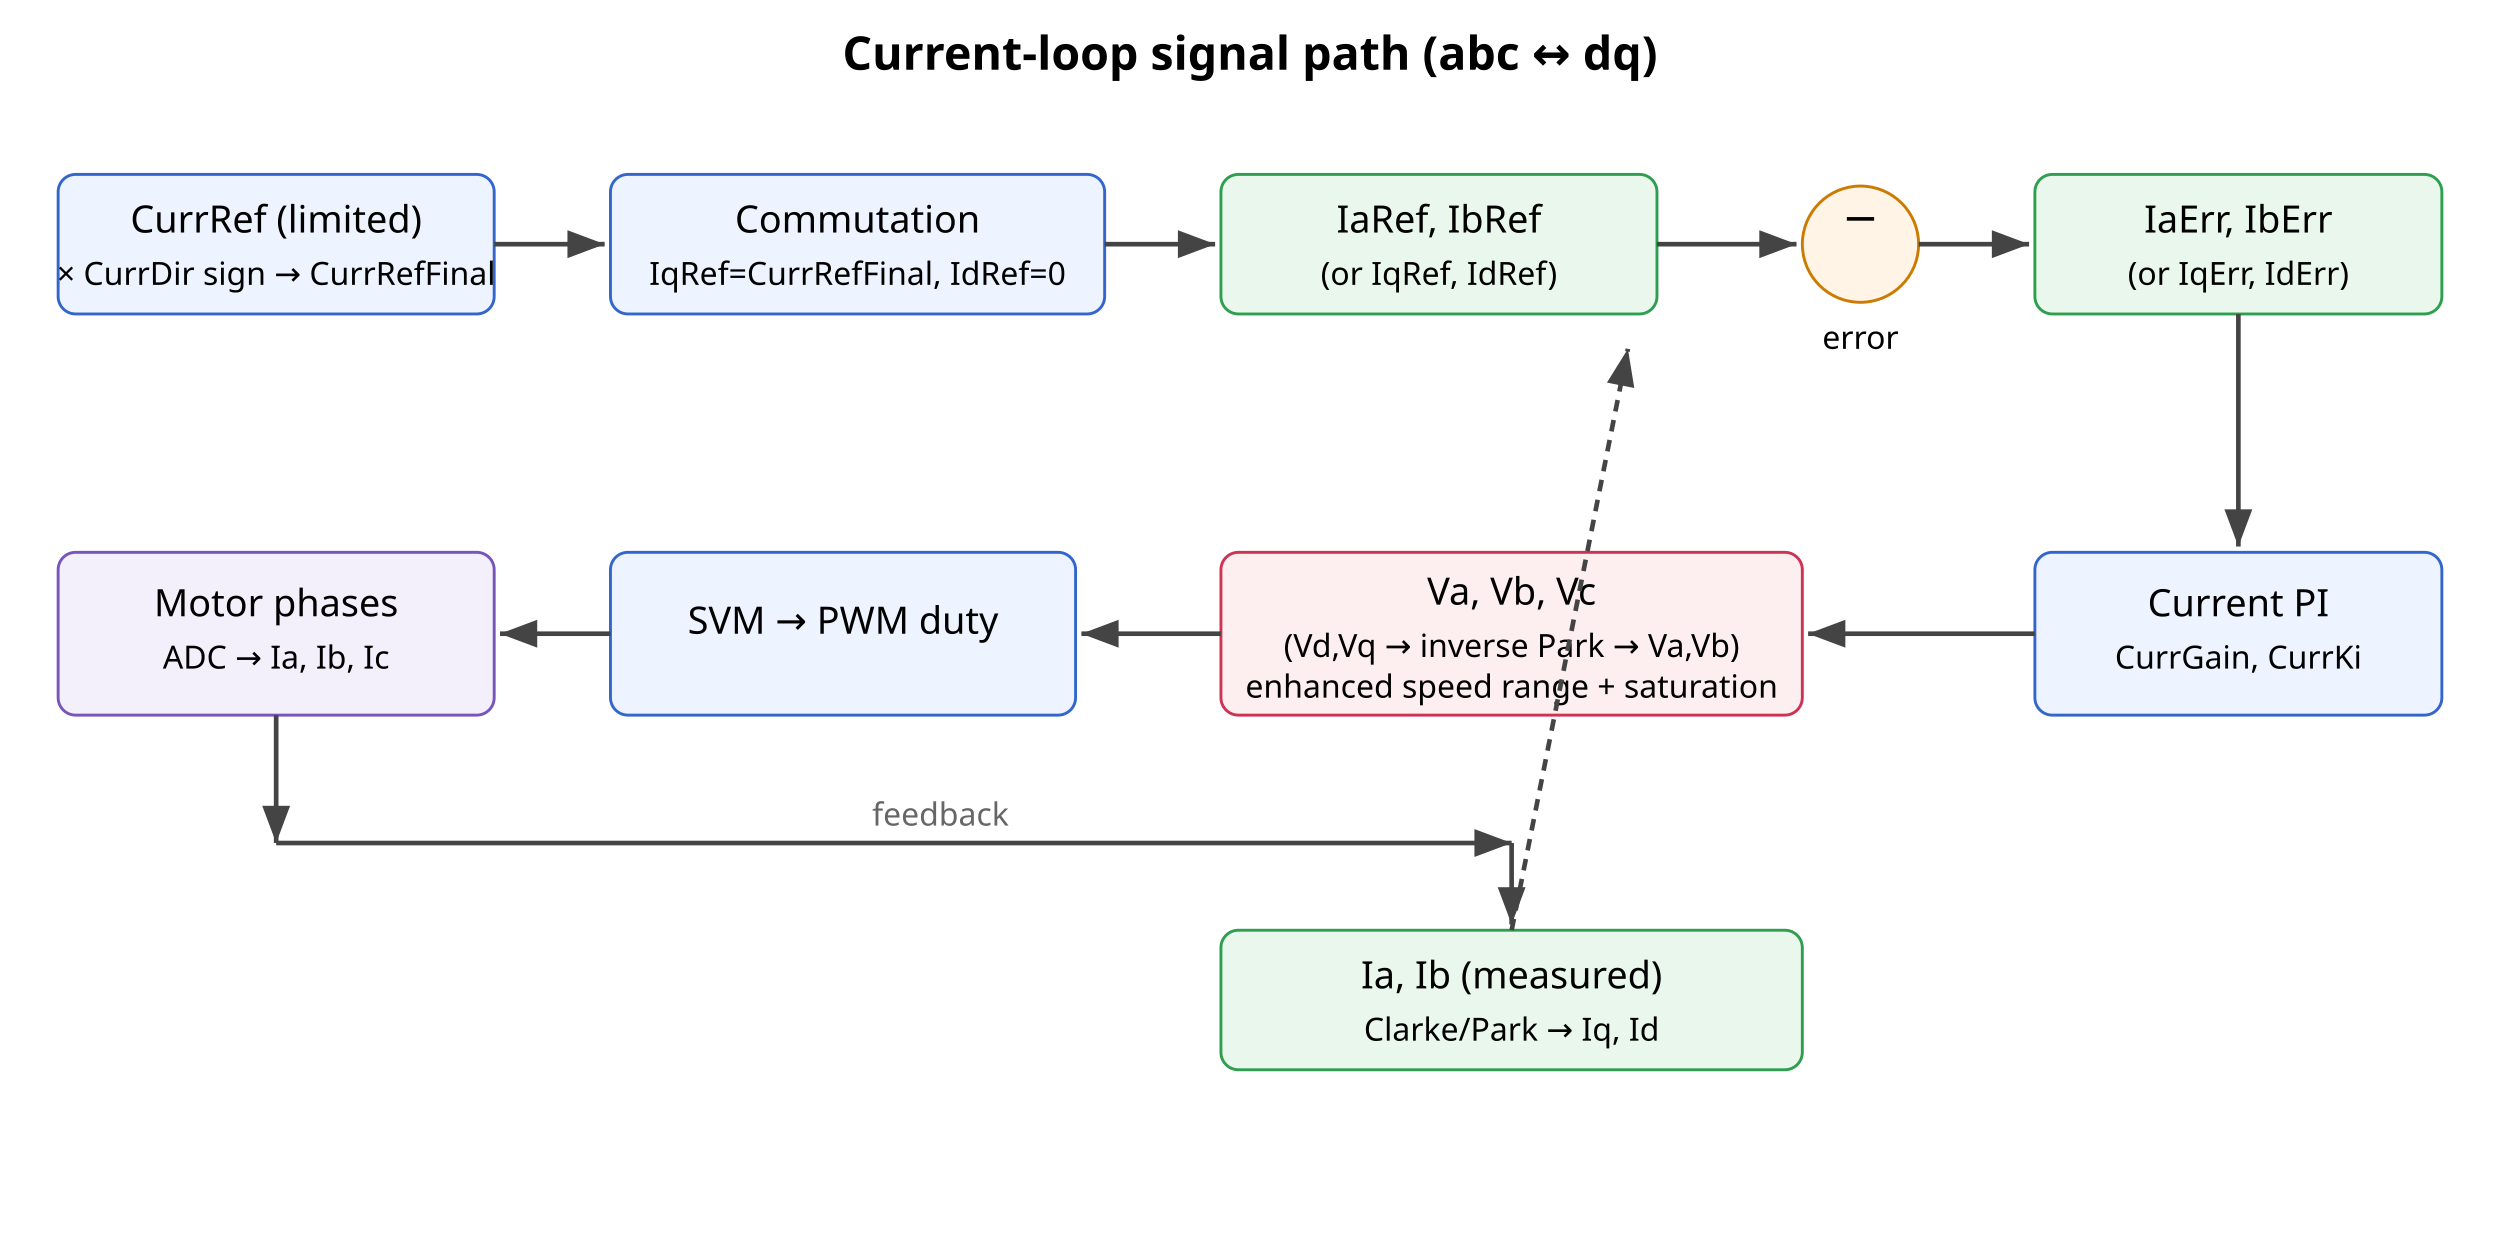
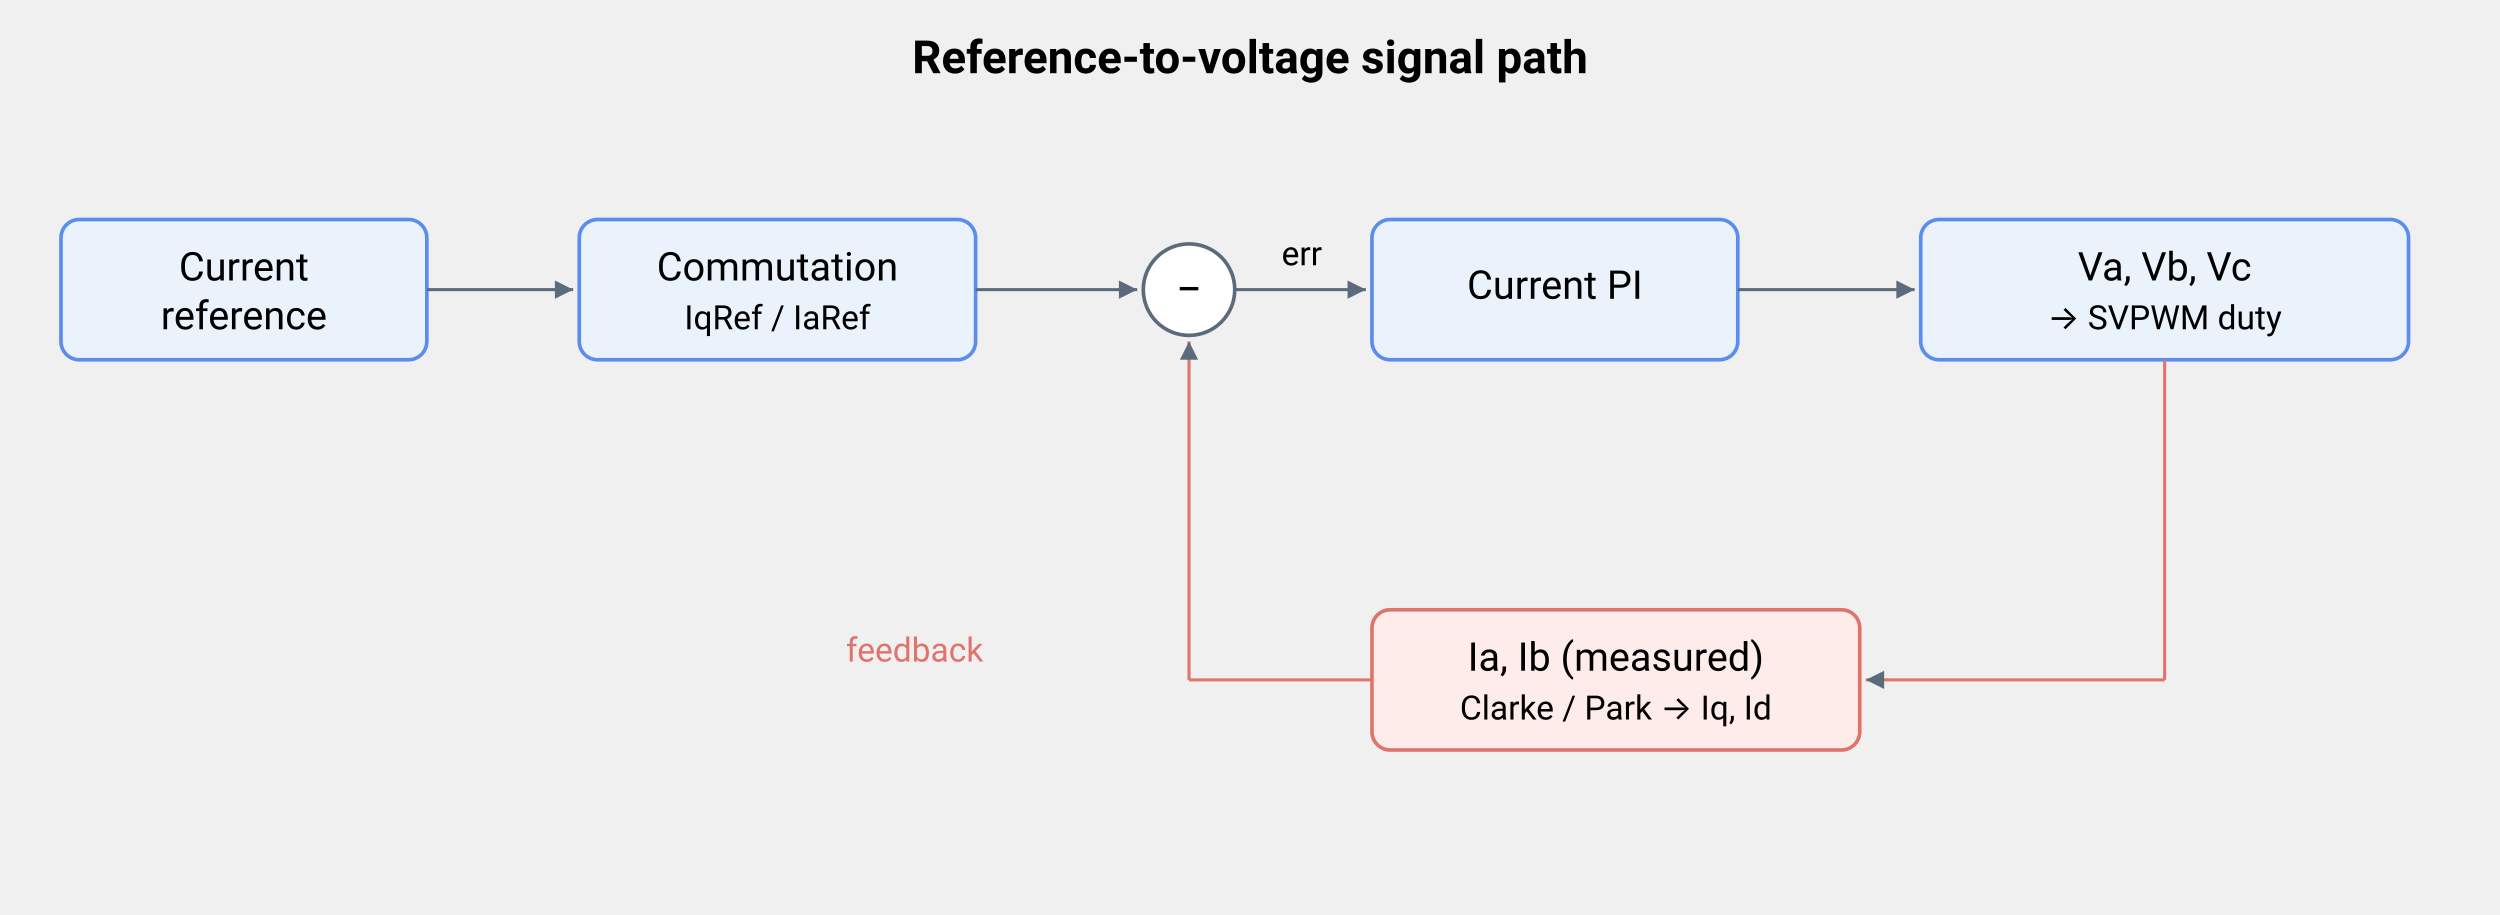
- <svg xmlns="http://www.w3.org/2000/svg" width="860" height="430" viewBox="0 0 860 430" font-family="sans-serif" font-size="13">
-   <rect x="0" y="0" width="860" height="430" fill="#ffffff" />
-   <text x="430" y="24" text-anchor="middle" font-size="16" font-weight="bold">Current-loop signal path (abc ↔ dq)</text>
-   <rect x="20" y="60" width="150" height="48" rx="6" fill="#eef4ff" stroke="#3366cc" />
-   <text x="95" y="80" text-anchor="middle">CurrRef (limited)</text>
-   <text x="95" y="98" text-anchor="middle" font-size="11">× CurrDir sign → CurrRefFinal</text>
-   <rect x="210" y="60" width="170" height="48" rx="6" fill="#eef4ff" stroke="#3366cc" />
-   <text x="295" y="80" text-anchor="middle">Commutation</text>
-   <text x="295" y="98" text-anchor="middle" font-size="11">IqRef=CurrRefFinal, IdRef=0</text>
-   <rect x="420" y="60" width="150" height="48" rx="6" fill="#e9f7ec" stroke="#2e9e4f" />
-   <text x="495" y="80" text-anchor="middle">IaRef, IbRef</text>
-   <text x="495" y="98" text-anchor="middle" font-size="11">(or IqRef, IdRef)</text>
-   <circle cx="640" cy="84" r="20" fill="#fff4e5" stroke="#cc7a00" />
-   <text x="640" y="80" text-anchor="middle" font-size="15">−</text>
-   <text x="640" y="120" text-anchor="middle" font-size="11">error</text>
-   <rect x="700" y="60" width="140" height="48" rx="6" fill="#e9f7ec" stroke="#2e9e4f" />
-   <text x="770" y="80" text-anchor="middle">IaErr, IbErr</text>
-   <text x="770" y="98" text-anchor="middle" font-size="11">(or IqErr, IdErr)</text>
-   <rect x="700" y="190" width="140" height="56" rx="6" fill="#eef4ff" stroke="#3366cc" />
-   <text x="770" y="212" text-anchor="middle">Current PI</text>
-   <text x="770" y="230" text-anchor="middle" font-size="11">CurrGain, CurrKi</text>
-   <rect x="420" y="190" width="200" height="56" rx="6" fill="#fdeef0" stroke="#cc3355" />
-   <text x="520" y="208" text-anchor="middle">Va, Vb, Vc</text>
-   <text x="520" y="226" text-anchor="middle" font-size="11">(Vd,Vq → inverse Park → Va,Vb)</text>
-   <text x="520" y="240" text-anchor="middle" font-size="11">enhanced speed range + saturation</text>
-   <rect x="210" y="190" width="160" height="56" rx="6" fill="#eef4ff" stroke="#3366cc" />
-   <text x="290" y="218" text-anchor="middle">SVM → PWM duty</text>
-   <rect x="20" y="190" width="150" height="56" rx="6" fill="#f3f0fb" stroke="#7755bb" />
-   <text x="95" y="212" text-anchor="middle">Motor phases</text>
-   <text x="95" y="230" text-anchor="middle" font-size="11">ADC → Ia, Ib, Ic</text>
-   <rect x="420" y="320" width="200" height="48" rx="6" fill="#e9f7ec" stroke="#2e9e4f" />
-   <text x="520" y="340" text-anchor="middle">Ia, Ib (measured)</text>
-   <text x="520" y="358" text-anchor="middle" font-size="11">Clarke/Park → Iq, Id</text>
+ <svg xmlns="http://www.w3.org/2000/svg" width="820" height="300" viewBox="0 0 820 300" font-family="-apple-system,Segoe UI,Roboto,sans-serif" font-size="13">
  <defs>
-     <marker id="ar" markerWidth="10" markerHeight="10" refX="8" refY="3" orient="auto" markerUnits="strokeWidth">
-       <path d="M0,0 L8,3 L0,6 Z" fill="#444" />
+     <marker id="arrow" markerWidth="8" markerHeight="8" refX="6" refY="3" orient="auto">
+       <path d="M0,0 L6,3 L0,6 Z" fill="#5b6b7b" />
    </marker>
  </defs>
-   <g stroke="#444" stroke-width="1.6" fill="none" marker-end="url(#ar)">
-     <line x1="170" y1="84" x2="208" y2="84" />
-     <line x1="380" y1="84" x2="418" y2="84" />
-     <line x1="570" y1="84" x2="618" y2="84" />
-     <line x1="660" y1="84" x2="698" y2="84" />
-     <line x1="770" y1="108" x2="770" y2="188" />
-     <line x1="700" y1="218" x2="622" y2="218" />
-     <line x1="420" y1="218" x2="372" y2="218" />
-     <line x1="210" y1="218" x2="172" y2="218" />
-     <line x1="95" y1="246" x2="95" y2="290" />
-     <line x1="95" y1="290" x2="520" y2="290" />
-     <line x1="520" y1="290" x2="520" y2="318" />
-     <line x1="520" y1="320" x2="560" y2="120" stroke-dasharray="4 3" />
-   </g>
-   <text x="300" y="284" font-size="11" fill="#666">feedback</text>
+   <text x="410" y="24" text-anchor="middle" font-size="15" font-weight="bold">Reference-to-voltage signal path</text>
+   <rect x="20" y="72" width="120" height="46" rx="6" fill="#eaf2fb" stroke="#5b8def" stroke-width="1.2" />
+   <text x="80" y="92" text-anchor="middle">Current</text>
+   <text x="80" y="108" text-anchor="middle">reference</text>
+   <rect x="190" y="72" width="130" height="46" rx="6" fill="#eaf2fb" stroke="#5b8def" stroke-width="1.2" />
+   <text x="255" y="92" text-anchor="middle">Commutation</text>
+   <text x="255" y="108" text-anchor="middle" font-size="11">IqRef / IaRef</text>
+   <circle cx="390" cy="95" r="15" fill="#fff" stroke="#5b6b7b" stroke-width="1.2" />
+   <text x="390" y="100" text-anchor="middle" font-size="15">−</text>
+   <rect x="450" y="72" width="120" height="46" rx="6" fill="#eaf2fb" stroke="#5b8def" stroke-width="1.2" />
+   <text x="510" y="98" text-anchor="middle">Current PI</text>
+   <rect x="630" y="72" width="160" height="46" rx="6" fill="#eaf2fb" stroke="#5b8def" stroke-width="1.2" />
+   <text x="710" y="92" text-anchor="middle">Va, Vb, Vc</text>
+   <text x="710" y="108" text-anchor="middle" font-size="11">→ SVPWM duty</text>
+   <line x1="140" y1="95" x2="188" y2="95" stroke="#5b6b7b" marker-end="url(#arrow)" />
+   <line x1="320" y1="95" x2="373" y2="95" stroke="#5b6b7b" marker-end="url(#arrow)" />
+   <line x1="405" y1="95" x2="448" y2="95" stroke="#5b6b7b" marker-end="url(#arrow)" />
+   <text x="427" y="87" text-anchor="middle" font-size="11">err</text>
+   <line x1="570" y1="95" x2="628" y2="95" stroke="#5b6b7b" marker-end="url(#arrow)" />
+   <rect x="450" y="200" width="160" height="46" rx="6" fill="#fdecea" stroke="#e0736b" stroke-width="1.2" />
+   <text x="530" y="220" text-anchor="middle">Ia, Ib (measured)</text>
+   <text x="530" y="236" text-anchor="middle" font-size="11">Clarke / Park → Iq, Id</text>
+   <line x1="710" y1="118" x2="710" y2="223" stroke="#e0736b" />
+   <line x1="710" y1="223" x2="612" y2="223" stroke="#e0736b" marker-end="url(#arrow)" />
+   <line x1="450" y1="223" x2="390" y2="223" stroke="#e0736b" />
+   <line x1="390" y1="223" x2="390" y2="112" stroke="#e0736b" marker-end="url(#arrow)" />
+   <text x="300" y="217" text-anchor="middle" font-size="11" fill="#e0736b">feedback</text>
</svg>
